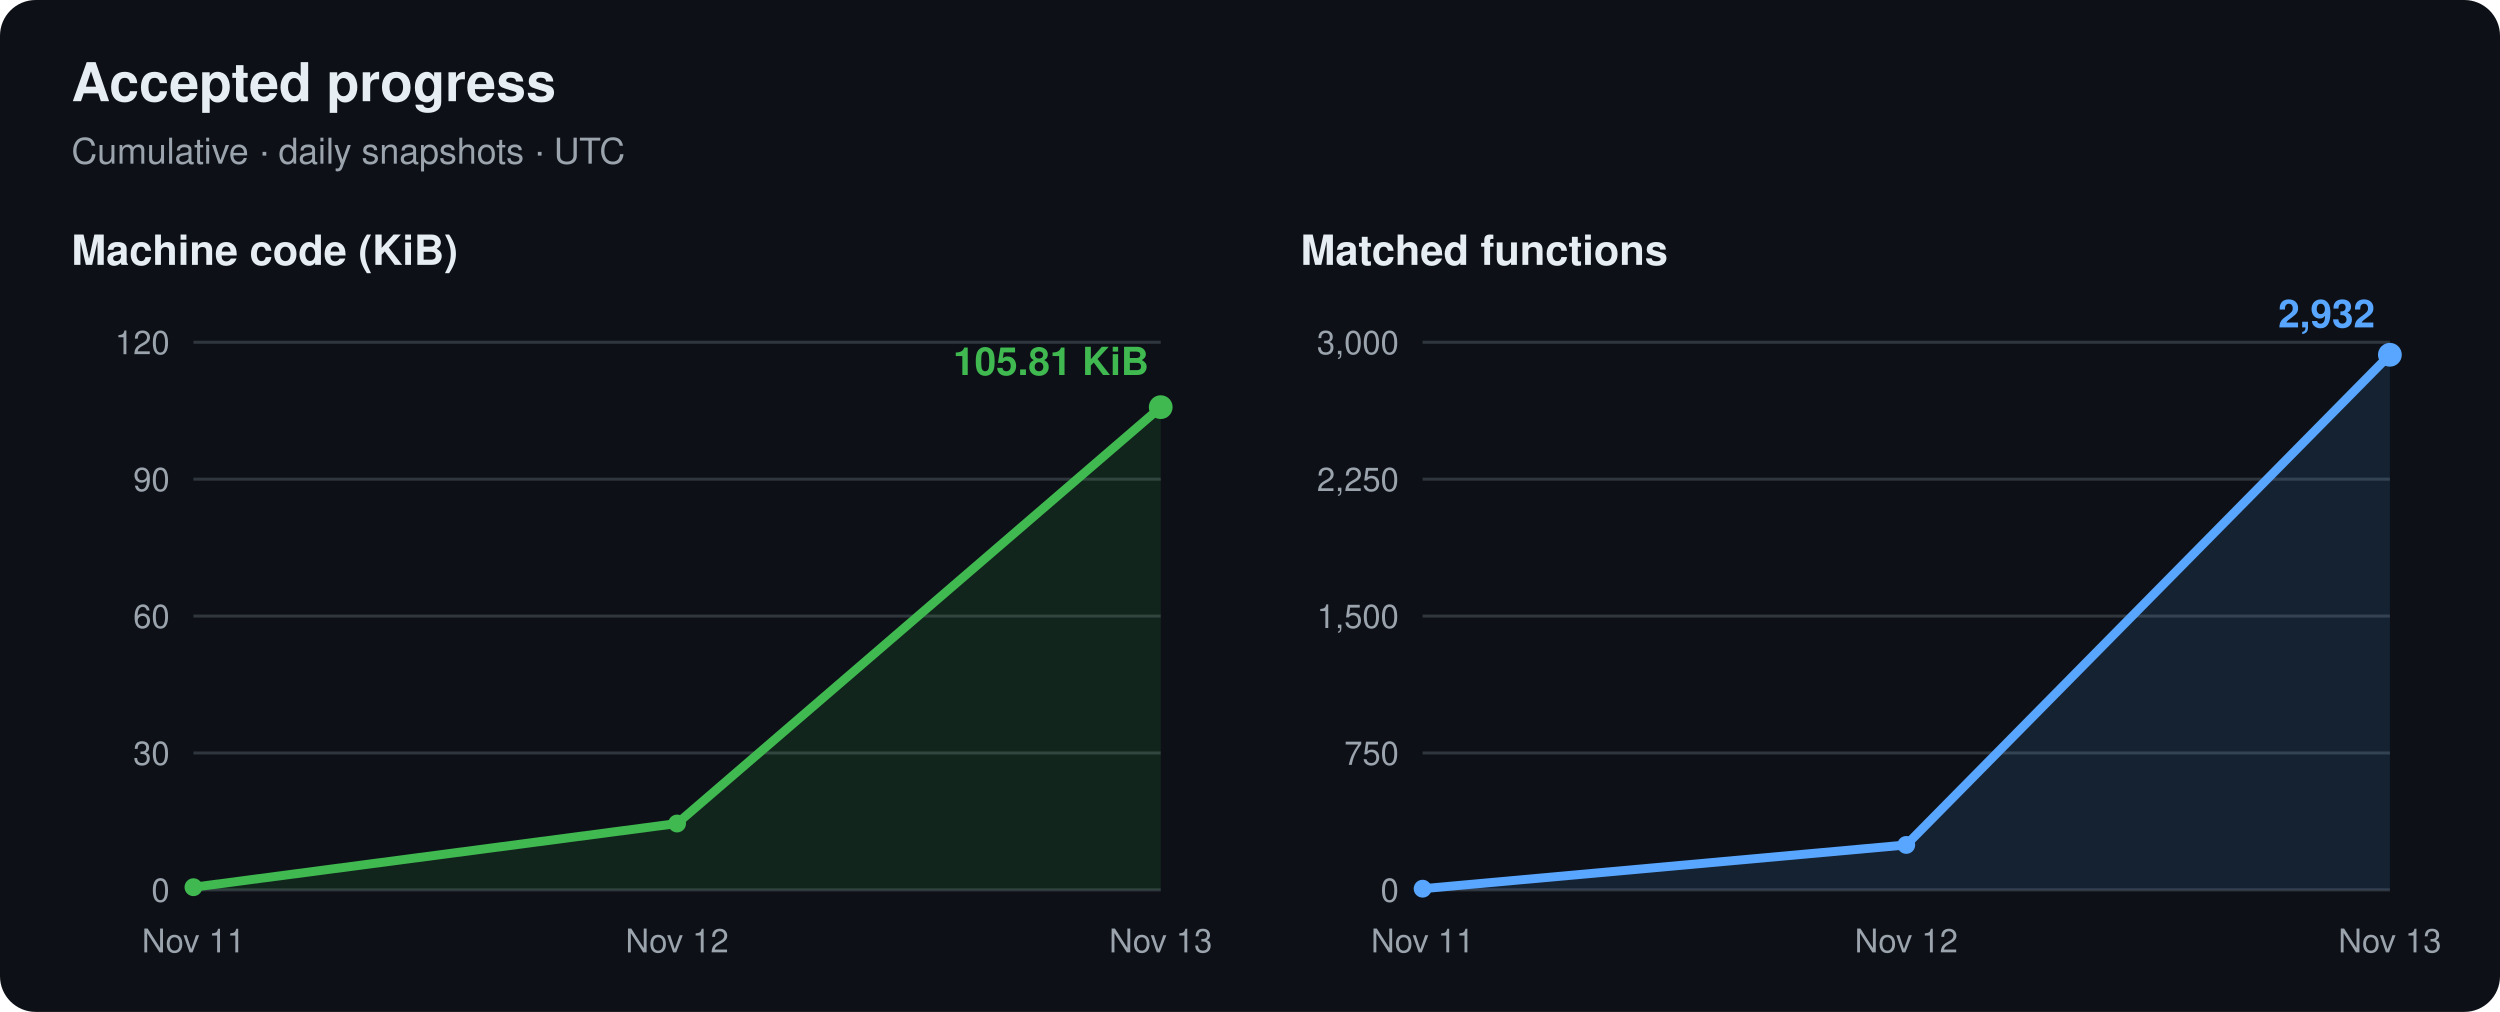
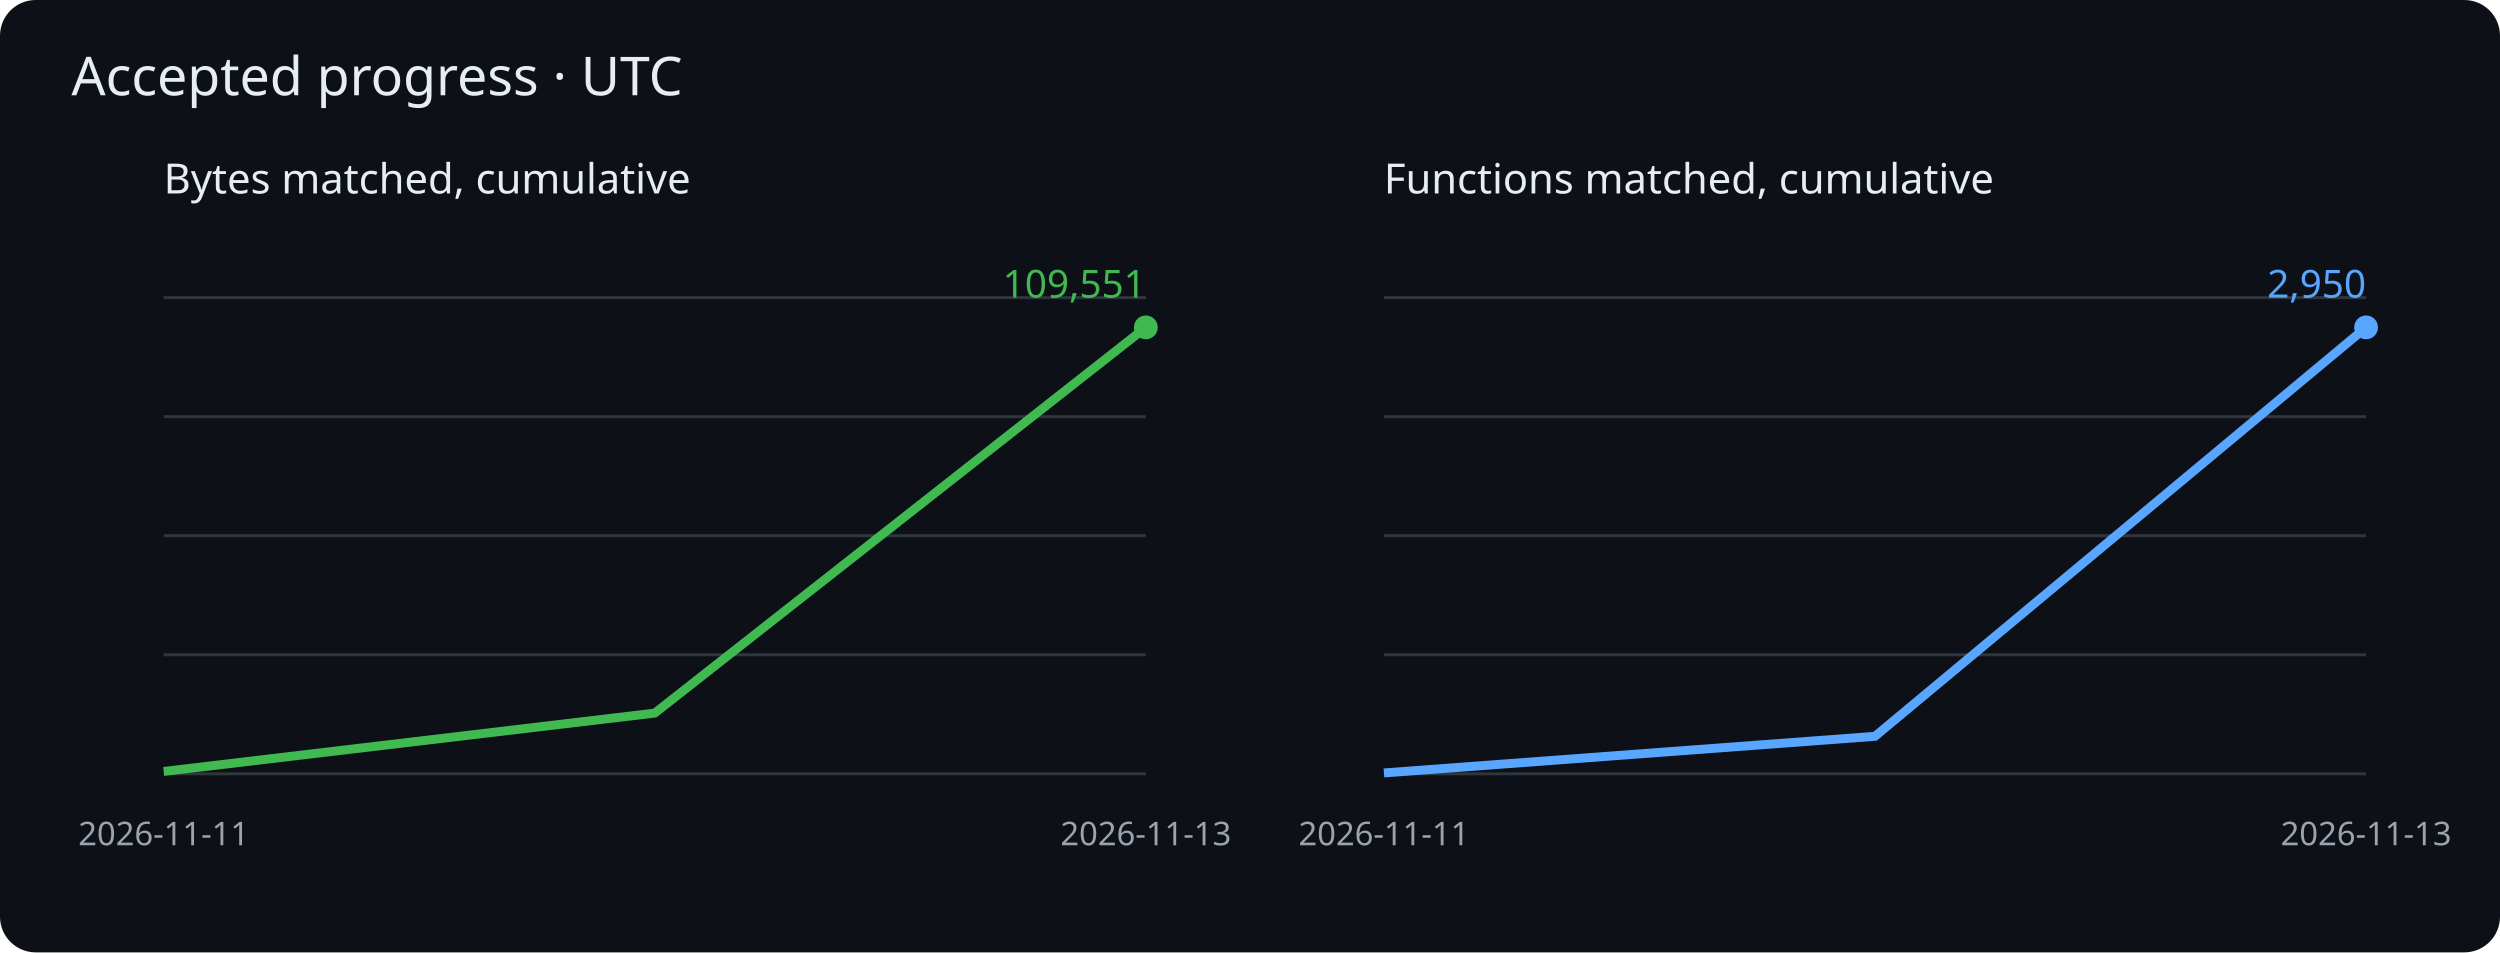
- <svg xmlns="http://www.w3.org/2000/svg" viewBox="0 0 840 340" role="img" aria-labelledby="title desc">
-   <rect width="840" height="340" rx="12" fill="#0d1117" />
-   <g font-family="-apple-system,BlinkMacSystemFont,'Segoe UI',Helvetica,Arial,sans-serif">
-     <text x="24" y="34" fill="#e6edf3" font-size="18" font-weight="700">Accepted progress</text>
-     <text x="24" y="55" fill="#9ba3ad" font-size="12">Cumulative · daily snapshots · UTC</text>
-     <g fill="#e6edf3" font-size="14" font-weight="600">
-       <text x="24" y="89">Machine code (KiB)</text>
-       <text x="437" y="89">Matched functions</text>
-     </g>
-     <g stroke="#30363d" stroke-width="1">
-       <path d="M65 115H390 M65 161H390 M65 207H390 M65 253H390 M65 299H390" />
-       <path d="M478 115H803 M478 161H803 M478 207H803 M478 253H803 M478 299H803" />
-     </g>
-     <g fill="#9ba3ad" font-size="11" text-anchor="end">
-       <text x="57" y="119">120</text>
-       <text x="57" y="165">90</text>
-       <text x="57" y="211">60</text>
-       <text x="57" y="257">30</text>
-       <text x="57" y="303">0</text>
-       <text x="470" y="119">3,000</text>
-       <text x="470" y="165">2,250</text>
-       <text x="470" y="211">1,500</text>
-       <text x="470" y="257">750</text>
-       <text x="470" y="303">0</text>
-     </g>
-     <path d="M65 298.1 L227.5 276.7 L390 136.8 L390 299 H65 Z" fill="#3fb950" fill-opacity=".12" />
-     <path d="M478 298.6 L640.5 283.9 L803 119.2 L803 299 H478 Z" fill="#58a6ff" fill-opacity=".12" />
-     <path d="M65 298.1 L227.5 276.7 L390 136.8" fill="none" stroke="#3fb950" stroke-width="3" stroke-linejoin="round" />
-     <path d="M478 298.6 L640.5 283.9 L803 119.2" fill="none" stroke="#58a6ff" stroke-width="3" stroke-linejoin="round" />
-     <g fill="#3fb950">
-       <circle cx="65" cy="298.1" r="3" />
-       <circle cx="227.5" cy="276.7" r="3" />
-       <circle cx="390" cy="136.8" r="4" />
-     </g>
-     <g fill="#58a6ff">
-       <circle cx="478" cy="298.6" r="3" />
-       <circle cx="640.5" cy="283.9" r="3" />
-       <circle cx="803" cy="119.2" r="4" />
-     </g>
-     <g font-size="13" font-weight="700" text-anchor="end">
-       <text x="386" y="126" fill="#3fb950">105.81 KiB</text>
-       <text x="798" y="110" fill="#58a6ff">2,932</text>
-     </g>
-     <g fill="#9ba3ad" font-size="11" text-anchor="middle">
-       <text x="65" y="320">Nov 11</text>
-       <text x="227.5" y="320">Nov 12</text>
-       <text x="390" y="320">Nov 13</text>
-       <text x="478" y="320">Nov 11</text>
-       <text x="640.5" y="320">Nov 12</text>
-       <text x="803" y="320">Nov 13</text>
-     </g>
+ <svg xmlns="http://www.w3.org/2000/svg" viewBox="0 0 840 320" role="img" aria-label="Cumulative matched bytes and functions">
+   <rect width="840" height="320" rx="12" fill="#0d1117" />
+   <g font-family="sans-serif">
+     <text x="24" y="32" fill="#e6edf3" font-size="18">Accepted progress · UTC</text>
+     <text x="55" y="65" fill="#e6edf3" font-size="14">Bytes matched, cumulative</text>
+     <path d="M55 260h330" stroke="#30363d" />
+     <path d="M55 220h330" stroke="#30363d" />
+     <path d="M55 180h330" stroke="#30363d" />
+     <path d="M55 140h330" stroke="#30363d" />
+     <path d="M55 100h330" stroke="#30363d" />
+     <polyline points="55.0,259.2 220.0,239.6 385.0,110.0" fill="none" stroke="#3fb950" stroke-width="3" />
+     <circle cx="385.0" cy="110.0" r="4" fill="#3fb950" />
+     <text x="385.0" y="100.0" text-anchor="end" fill="#3fb950" font-size="13">109,551</text>
+     <text x="55.0" y="284" fill="#9ba3ad" font-size="11" text-anchor="middle">2026-11-11</text>
+     <text x="385.0" y="284" fill="#9ba3ad" font-size="11" text-anchor="middle">2026-11-13</text>
+     <text x="465" y="65" fill="#e6edf3" font-size="14">Functions matched, cumulative</text>
+     <path d="M465 260h330" stroke="#30363d" />
+     <path d="M465 220h330" stroke="#30363d" />
+     <path d="M465 180h330" stroke="#30363d" />
+     <path d="M465 140h330" stroke="#30363d" />
+     <path d="M465 100h330" stroke="#30363d" />
+     <polyline points="465.0,259.7 630.0,247.4 795.0,110.0" fill="none" stroke="#58a6ff" stroke-width="3" />
+     <circle cx="795.0" cy="110.0" r="4" fill="#58a6ff" />
+     <text x="795.0" y="100.0" text-anchor="end" fill="#58a6ff" font-size="13">2,950</text>
+     <text x="465.0" y="284" fill="#9ba3ad" font-size="11" text-anchor="middle">2026-11-11</text>
+     <text x="795.0" y="284" fill="#9ba3ad" font-size="11" text-anchor="middle">2026-11-13</text>
  </g>
</svg>
